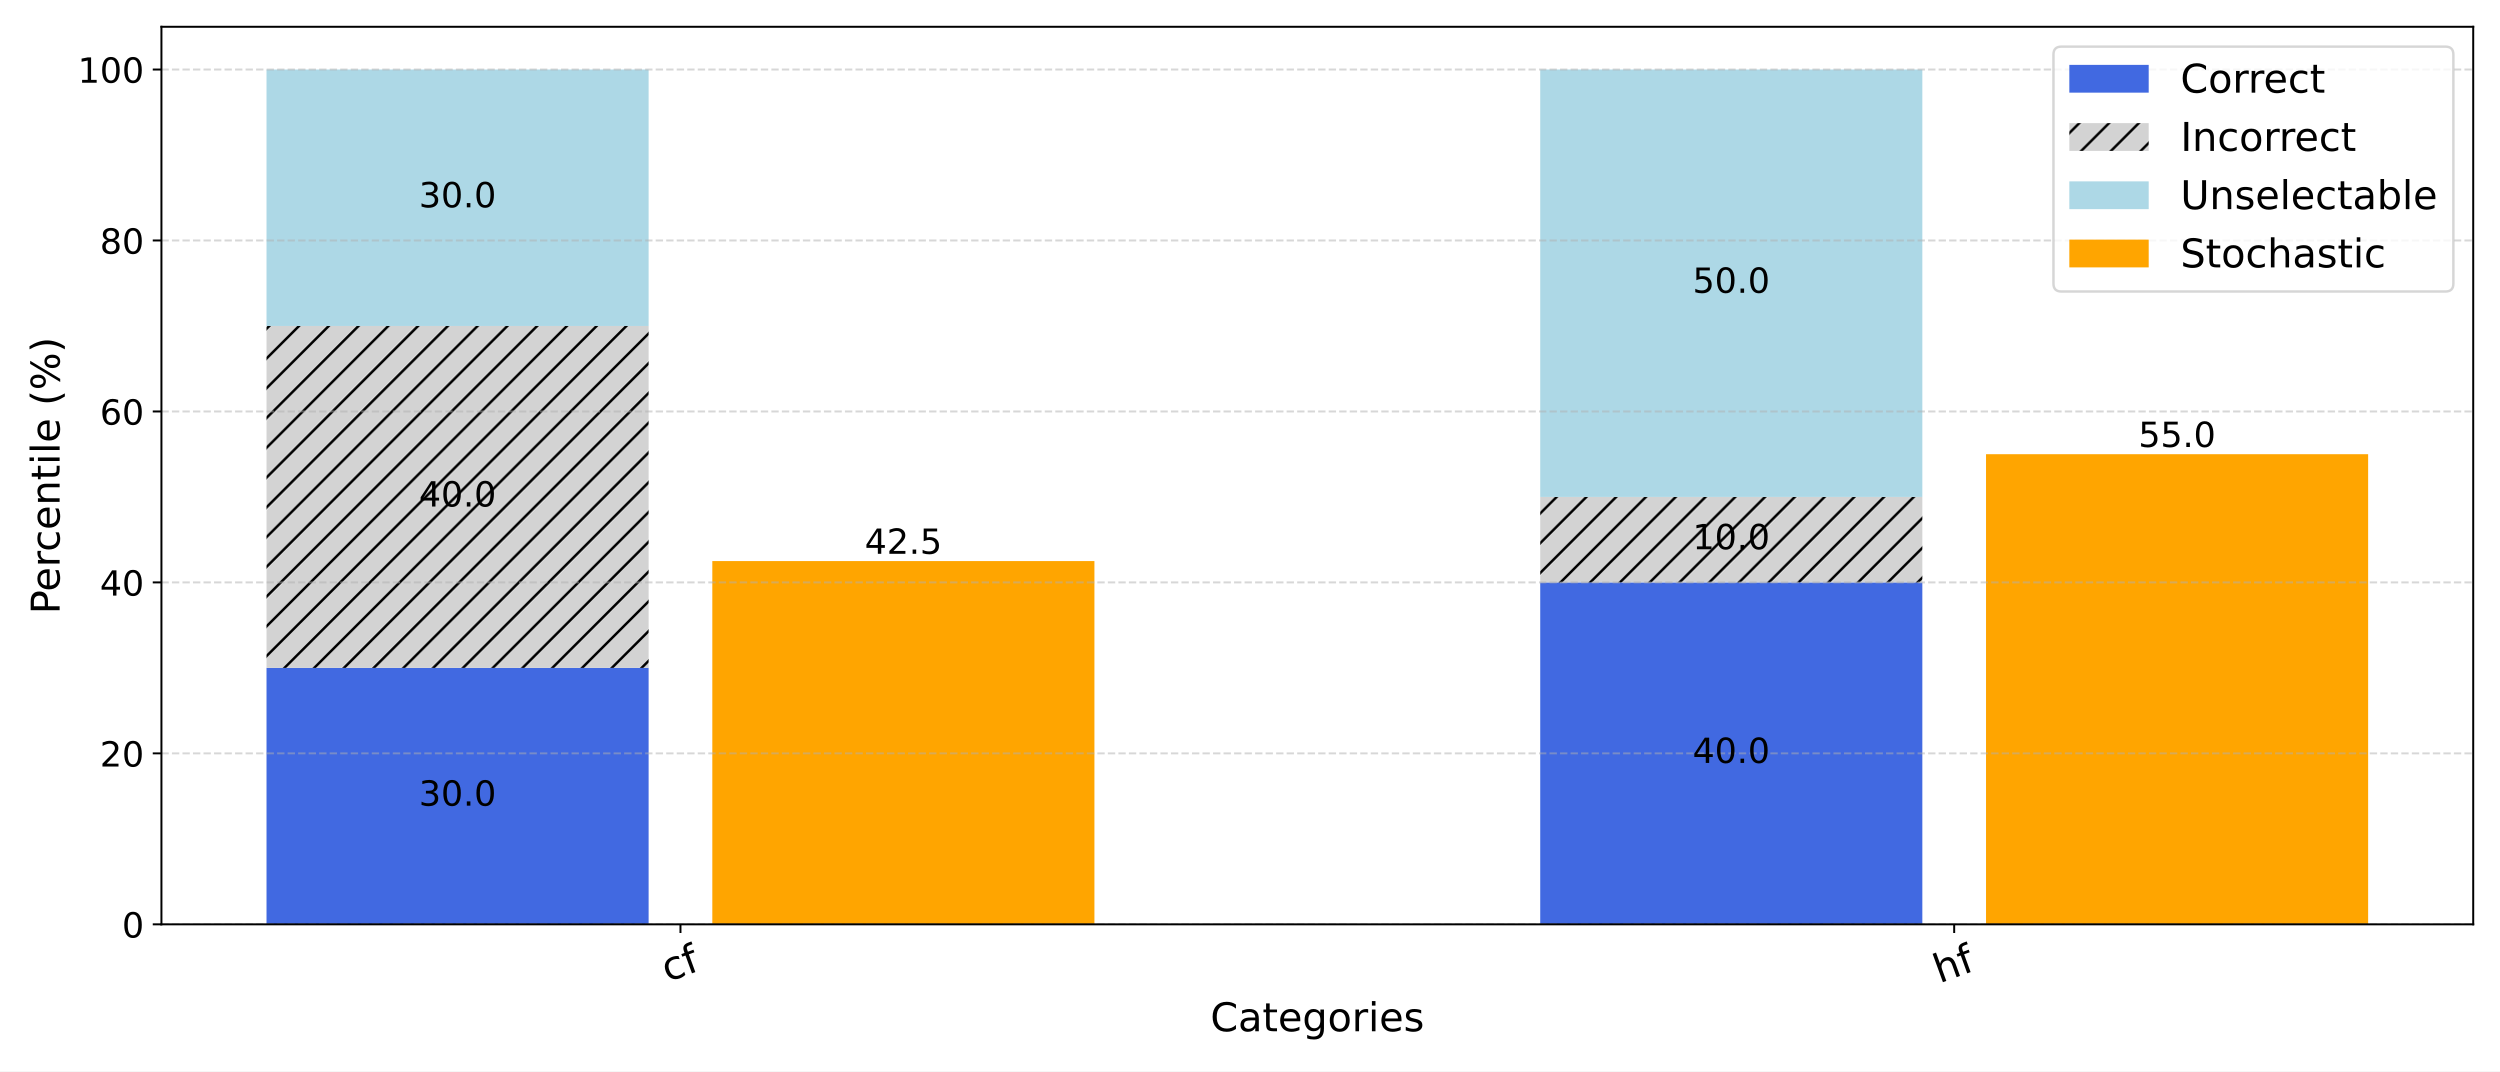
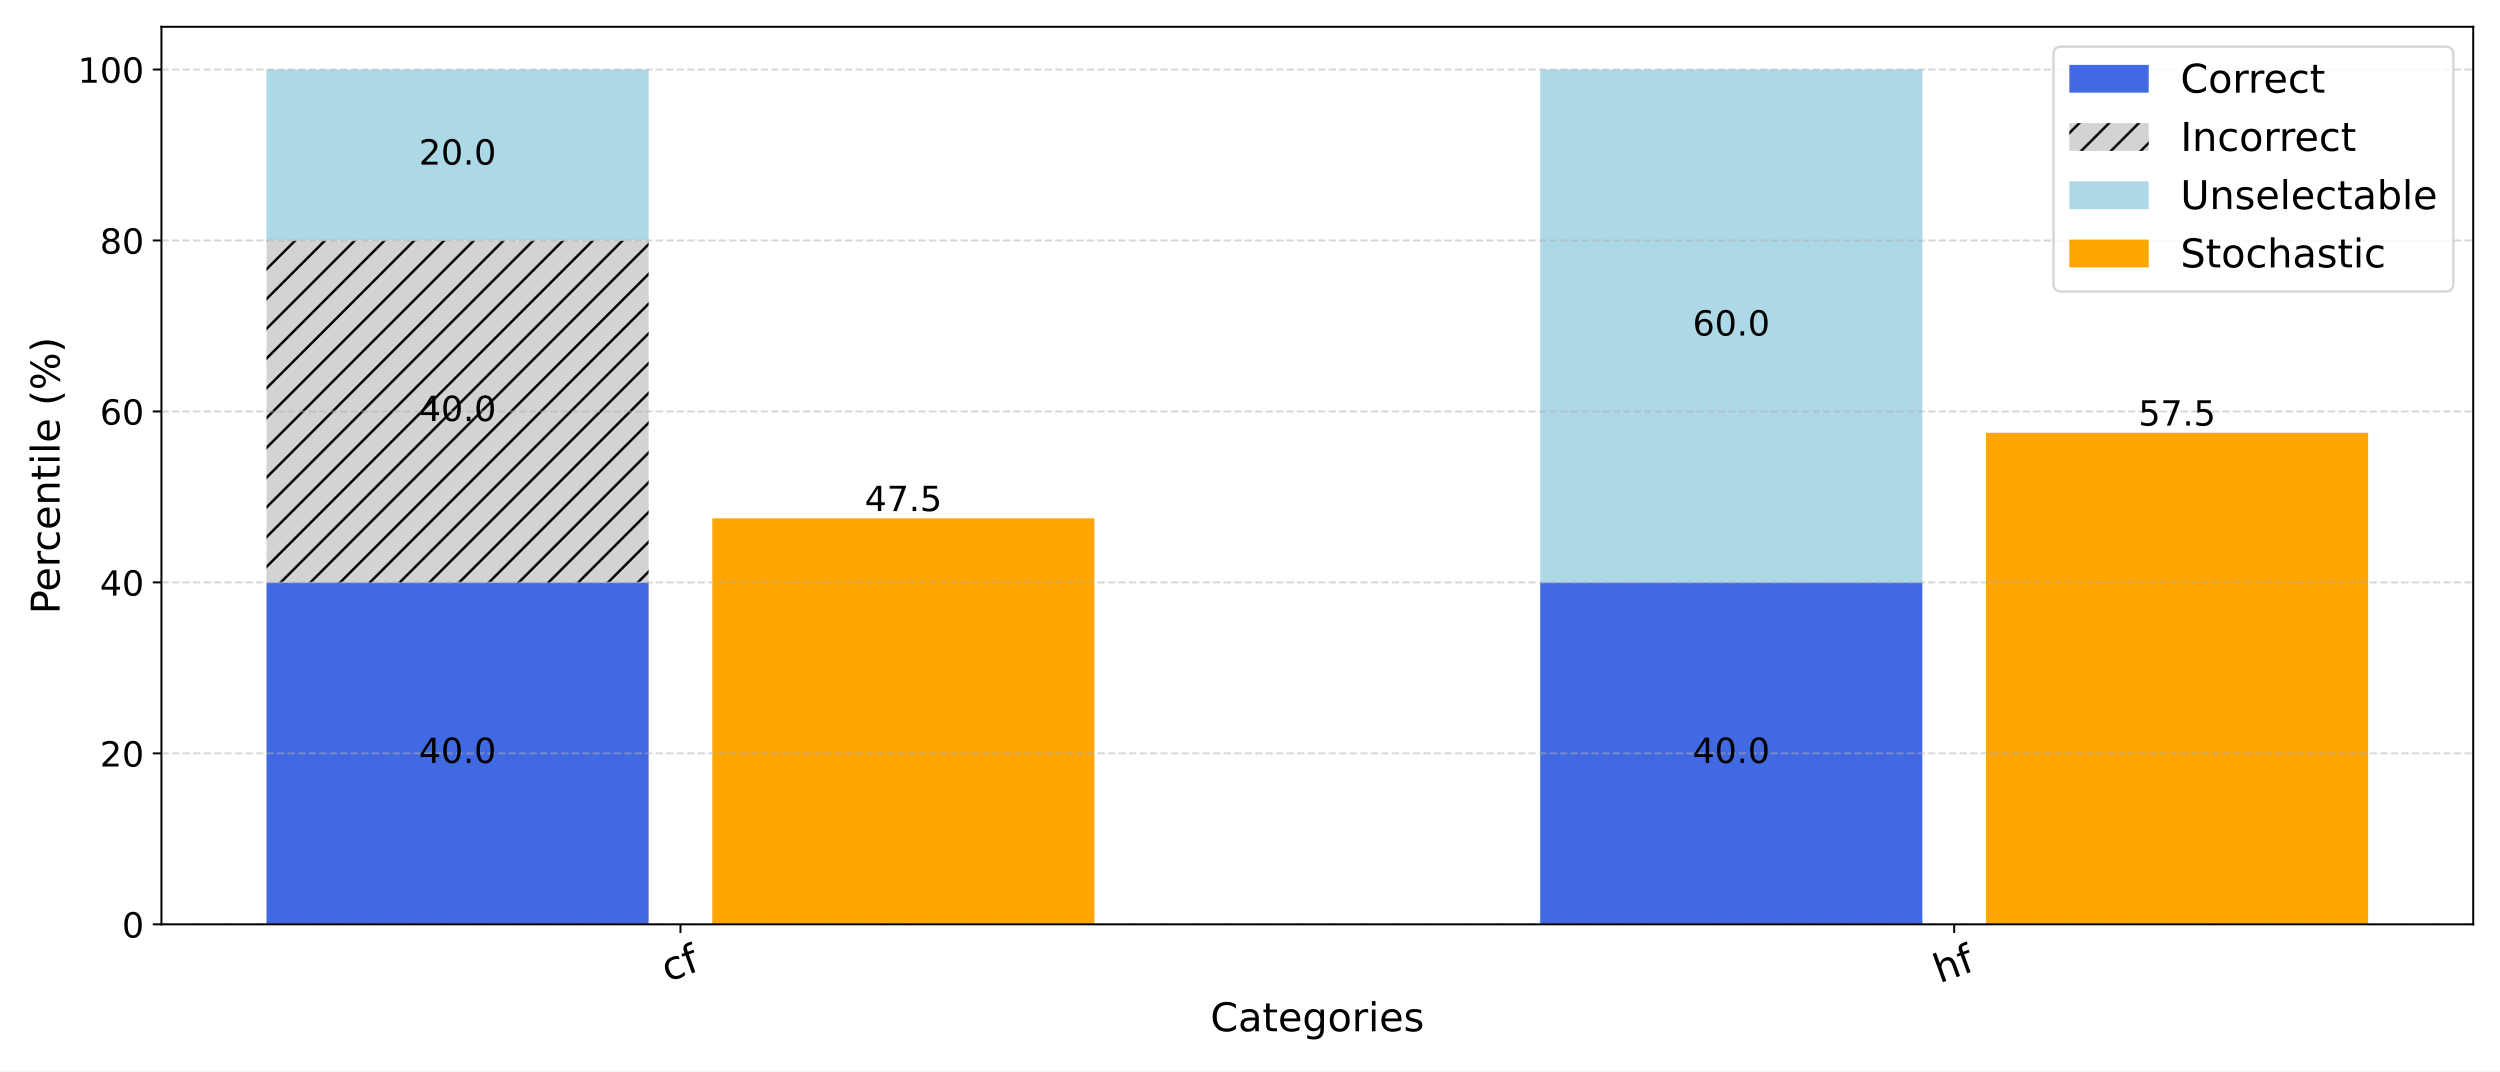
<svg xmlns="http://www.w3.org/2000/svg" xmlns:xlink="http://www.w3.org/1999/xlink" width="1008pt" height="432pt" viewBox="0 0 1008 432" version="1.1">
  <defs>
    <style type="text/css">*{stroke-linejoin: round; stroke-linecap: butt}</style>
  </defs>
  <g id="figure_1">
    <g id="patch_1">
      <path d="M 0 432  L 1008 432  L 1008 0  L 0 0  z " style="fill: #ffffff" />
    </g>
    <g id="axes_1">
      <g id="patch_2">
        <path d="M 65.09 372.692  L 997.2 372.692  L 997.2 10.8  L 65.09 10.8  z " style="fill: #ffffff" />
      </g>
      <g id="patch_3">
-         <path d="M 107.459 372.692  L 261.526 372.692  L 261.526 269.294  L 107.459 269.294  z " clip-path="url(#p1974ed58ea)" style="fill: #4169e1" />
+         <path d="M 107.459 372.692  L 261.526 372.692  L 261.526 234.828  L 107.459 234.828  z " clip-path="url(#pee7a0359c4)" style="fill: #4169e1" />
      </g>
      <g id="patch_4">
-         <path d="M 621.018 372.692  L 775.086 372.692  L 775.086 234.828  L 621.018 234.828  z " clip-path="url(#p1974ed58ea)" style="fill: #4169e1" />
+         <path d="M 621.018 372.692  L 775.086 372.692  L 775.086 234.828  L 621.018 234.828  z " clip-path="url(#pee7a0359c4)" style="fill: #4169e1" />
      </g>
      <g id="patch_5">
-         <path d="M 107.459 269.294  L 261.526 269.294  L 261.526 131.431  L 107.459 131.431  z " clip-path="url(#p1974ed58ea)" style="fill: url(#h839815d076)" />
+         <path d="M 107.459 234.828  L 261.526 234.828  L 261.526 96.965  L 107.459 96.965  z " clip-path="url(#pee7a0359c4)" style="fill: url(#h8528703fcd)" />
      </g>
      <g id="patch_6">
-         <path d="M 621.018 234.828  L 775.086 234.828  L 775.086 200.362  L 621.018 200.362  z " clip-path="url(#p1974ed58ea)" style="fill: url(#h839815d076)" />
+         <path d="M 621.018 234.828  L 775.086 234.828  L 775.086 234.828  L 621.018 234.828  z " clip-path="url(#pee7a0359c4)" style="fill: url(#h8528703fcd)" />
      </g>
      <g id="patch_7">
-         <path d="M 107.459 131.431  L 261.526 131.431  L 261.526 28.033  L 107.459 28.033  z " clip-path="url(#p1974ed58ea)" style="fill: #add8e6" />
+         <path d="M 107.459 96.965  L 261.526 96.965  L 261.526 28.033  L 107.459 28.033  z " clip-path="url(#pee7a0359c4)" style="fill: #add8e6" />
      </g>
      <g id="patch_8">
-         <path d="M 621.018 200.362  L 775.086 200.362  L 775.086 28.033  L 621.018 28.033  z " clip-path="url(#p1974ed58ea)" style="fill: #add8e6" />
+         <path d="M 621.018 234.828  L 775.086 234.828  L 775.086 28.033  L 621.018 28.033  z " clip-path="url(#pee7a0359c4)" style="fill: #add8e6" />
      </g>
      <g id="patch_9">
-         <path d="M 287.204 372.692  L 441.272 372.692  L 441.272 226.212  L 287.204 226.212  z " clip-path="url(#p1974ed58ea)" style="fill: #ffa500" />
+         <path d="M 287.204 372.692  L 441.272 372.692  L 441.272 208.979  L 287.204 208.979  z " clip-path="url(#pee7a0359c4)" style="fill: #ffa500" />
      </g>
      <g id="patch_10">
-         <path d="M 800.764 372.692  L 954.831 372.692  L 954.831 183.129  L 800.764 183.129  z " clip-path="url(#p1974ed58ea)" style="fill: #ffa500" />
+         <path d="M 800.764 372.692  L 954.831 372.692  L 954.831 174.513  L 800.764 174.513  z " clip-path="url(#pee7a0359c4)" style="fill: #ffa500" />
      </g>
      <g id="matplotlib.axis_1">
        <g id="xtick_1">
          <g id="line2d_1">
            <defs>
-               <path id="ma0d7474173" d="M 0 0  L 0 3.5  " style="stroke: #000000; stroke-width: 0.8" />
+               <path id="m776e7d8047" d="M 0 0  L 0 3.5  " style="stroke: #000000; stroke-width: 0.8" />
            </defs>
            <g>
-               <use xlink:href="#ma0d7474173" x="274.365" y="372.692" style="stroke: #000000; stroke-width: 0.8" />
+               <use xlink:href="#m776e7d8047" x="274.365" y="372.692" style="stroke: #000000; stroke-width: 0.8" />
            </g>
          </g>
          <g id="text_1">
            <text style="font-size: 16px; font-family: 'DejaVu Sans', 'Bitstream Vera Sans', 'Computer Modern Sans Serif', 'Lucida Grande', 'Verdana', 'Geneva', 'Lucid', 'Arial', 'Helvetica', 'Avant Garde', sans-serif" transform="translate(269.0955 396.0515) rotate(-20)">cf</text>
          </g>
        </g>
        <g id="xtick_2">
          <g id="line2d_2">
            <g>
-               <use xlink:href="#ma0d7474173" x="787.925" y="372.692" style="stroke: #000000; stroke-width: 0.8" />
+               <use xlink:href="#m776e7d8047" x="787.925" y="372.692" style="stroke: #000000; stroke-width: 0.8" />
            </g>
          </g>
          <g id="text_2">
            <text style="font-size: 16px; font-family: 'DejaVu Sans', 'Bitstream Vera Sans', 'Computer Modern Sans Serif', 'Lucida Grande', 'Verdana', 'Geneva', 'Lucid', 'Arial', 'Helvetica', 'Avant Garde', sans-serif" transform="translate(782.024 396.5107) rotate(-20)">hf</text>
          </g>
        </g>
        <g id="text_3">
          <text style="font-size: 16px; font-family: 'DejaVu Sans', 'Bitstream Vera Sans', 'Computer Modern Sans Serif', 'Lucida Grande', 'Verdana', 'Geneva', 'Lucid', 'Arial', 'Helvetica', 'Avant Garde', sans-serif; text-anchor: middle" x="531.145" y="415.795" transform="rotate(-0 531.145 415.795)">Categories</text>
        </g>
      </g>
      <g id="matplotlib.axis_2">
        <g id="ytick_1">
          <g id="line2d_3">
-             <path d="M 65.09 372.692  L 997.2 372.692  " clip-path="url(#p1974ed58ea)" style="fill: none; stroke-dasharray: 2.96,1.28; stroke-dashoffset: 0; stroke: #b0b0b0; stroke-opacity: 0.5; stroke-width: 0.8" />
+             <path d="M 65.09 372.692  L 997.2 372.692  " clip-path="url(#pee7a0359c4)" style="fill: none; stroke-dasharray: 2.96,1.28; stroke-dashoffset: 0; stroke: #b0b0b0; stroke-opacity: 0.5; stroke-width: 0.8" />
          </g>
          <g id="line2d_4">
            <defs>
-               <path id="m03243bebb1" d="M 0 0  L -3.5 0  " style="stroke: #000000; stroke-width: 0.8" />
+               <path id="mf5e6910383" d="M 0 0  L -3.5 0  " style="stroke: #000000; stroke-width: 0.8" />
            </defs>
            <g>
-               <use xlink:href="#m03243bebb1" x="65.09" y="372.692" style="stroke: #000000; stroke-width: 0.8" />
+               <use xlink:href="#mf5e6910383" x="65.09" y="372.692" style="stroke: #000000; stroke-width: 0.8" />
            </g>
          </g>
          <g id="text_4">
            <text style="font-size: 14px; font-family: 'DejaVu Sans', 'Bitstream Vera Sans', 'Computer Modern Sans Serif', 'Lucida Grande', 'Verdana', 'Geneva', 'Lucid', 'Arial', 'Helvetica', 'Avant Garde', sans-serif; text-anchor: end" x="58.09" y="378.011" transform="rotate(-0 58.09 378.0108)">0</text>
          </g>
        </g>
        <g id="ytick_2">
          <g id="line2d_5">
-             <path d="M 65.09 303.76  L 997.2 303.76  " clip-path="url(#p1974ed58ea)" style="fill: none; stroke-dasharray: 2.96,1.28; stroke-dashoffset: 0; stroke: #b0b0b0; stroke-opacity: 0.5; stroke-width: 0.8" />
+             <path d="M 65.09 303.76  L 997.2 303.76  " clip-path="url(#pee7a0359c4)" style="fill: none; stroke-dasharray: 2.96,1.28; stroke-dashoffset: 0; stroke: #b0b0b0; stroke-opacity: 0.5; stroke-width: 0.8" />
          </g>
          <g id="line2d_6">
            <g>
-               <use xlink:href="#m03243bebb1" x="65.09" y="303.76" style="stroke: #000000; stroke-width: 0.8" />
+               <use xlink:href="#mf5e6910383" x="65.09" y="303.76" style="stroke: #000000; stroke-width: 0.8" />
            </g>
          </g>
          <g id="text_5">
            <text style="font-size: 14px; font-family: 'DejaVu Sans', 'Bitstream Vera Sans', 'Computer Modern Sans Serif', 'Lucida Grande', 'Verdana', 'Geneva', 'Lucid', 'Arial', 'Helvetica', 'Avant Garde', sans-serif; text-anchor: end" x="58.09" y="309.079" transform="rotate(-0 58.09 309.079)">20</text>
          </g>
        </g>
        <g id="ytick_3">
          <g id="line2d_7">
-             <path d="M 65.09 234.828  L 997.2 234.828  " clip-path="url(#p1974ed58ea)" style="fill: none; stroke-dasharray: 2.96,1.28; stroke-dashoffset: 0; stroke: #b0b0b0; stroke-opacity: 0.5; stroke-width: 0.8" />
+             <path d="M 65.09 234.828  L 997.2 234.828  " clip-path="url(#pee7a0359c4)" style="fill: none; stroke-dasharray: 2.96,1.28; stroke-dashoffset: 0; stroke: #b0b0b0; stroke-opacity: 0.5; stroke-width: 0.8" />
          </g>
          <g id="line2d_8">
            <g>
-               <use xlink:href="#m03243bebb1" x="65.09" y="234.828" style="stroke: #000000; stroke-width: 0.8" />
+               <use xlink:href="#mf5e6910383" x="65.09" y="234.828" style="stroke: #000000; stroke-width: 0.8" />
            </g>
          </g>
          <g id="text_6">
            <text style="font-size: 14px; font-family: 'DejaVu Sans', 'Bitstream Vera Sans', 'Computer Modern Sans Serif', 'Lucida Grande', 'Verdana', 'Geneva', 'Lucid', 'Arial', 'Helvetica', 'Avant Garde', sans-serif; text-anchor: end" x="58.09" y="240.147" transform="rotate(-0 58.09 240.1472)">40</text>
          </g>
        </g>
        <g id="ytick_4">
          <g id="line2d_9">
-             <path d="M 65.09 165.897  L 997.2 165.897  " clip-path="url(#p1974ed58ea)" style="fill: none; stroke-dasharray: 2.96,1.28; stroke-dashoffset: 0; stroke: #b0b0b0; stroke-opacity: 0.5; stroke-width: 0.8" />
+             <path d="M 65.09 165.897  L 997.2 165.897  " clip-path="url(#pee7a0359c4)" style="fill: none; stroke-dasharray: 2.96,1.28; stroke-dashoffset: 0; stroke: #b0b0b0; stroke-opacity: 0.5; stroke-width: 0.8" />
          </g>
          <g id="line2d_10">
            <g>
-               <use xlink:href="#m03243bebb1" x="65.09" y="165.897" style="stroke: #000000; stroke-width: 0.8" />
+               <use xlink:href="#mf5e6910383" x="65.09" y="165.897" style="stroke: #000000; stroke-width: 0.8" />
            </g>
          </g>
          <g id="text_7">
            <text style="font-size: 14px; font-family: 'DejaVu Sans', 'Bitstream Vera Sans', 'Computer Modern Sans Serif', 'Lucida Grande', 'Verdana', 'Geneva', 'Lucid', 'Arial', 'Helvetica', 'Avant Garde', sans-serif; text-anchor: end" x="58.09" y="171.215" transform="rotate(-0 58.09 171.2154)">60</text>
          </g>
        </g>
        <g id="ytick_5">
          <g id="line2d_11">
-             <path d="M 65.09 96.965  L 997.2 96.965  " clip-path="url(#p1974ed58ea)" style="fill: none; stroke-dasharray: 2.96,1.28; stroke-dashoffset: 0; stroke: #b0b0b0; stroke-opacity: 0.5; stroke-width: 0.8" />
+             <path d="M 65.09 96.965  L 997.2 96.965  " clip-path="url(#pee7a0359c4)" style="fill: none; stroke-dasharray: 2.96,1.28; stroke-dashoffset: 0; stroke: #b0b0b0; stroke-opacity: 0.5; stroke-width: 0.8" />
          </g>
          <g id="line2d_12">
            <g>
-               <use xlink:href="#m03243bebb1" x="65.09" y="96.965" style="stroke: #000000; stroke-width: 0.8" />
+               <use xlink:href="#mf5e6910383" x="65.09" y="96.965" style="stroke: #000000; stroke-width: 0.8" />
            </g>
          </g>
          <g id="text_8">
            <text style="font-size: 14px; font-family: 'DejaVu Sans', 'Bitstream Vera Sans', 'Computer Modern Sans Serif', 'Lucida Grande', 'Verdana', 'Geneva', 'Lucid', 'Arial', 'Helvetica', 'Avant Garde', sans-serif; text-anchor: end" x="58.09" y="102.284" transform="rotate(-0 58.09 102.2836)">80</text>
          </g>
        </g>
        <g id="ytick_6">
          <g id="line2d_13">
-             <path d="M 65.09 28.033  L 997.2 28.033  " clip-path="url(#p1974ed58ea)" style="fill: none; stroke-dasharray: 2.96,1.28; stroke-dashoffset: 0; stroke: #b0b0b0; stroke-opacity: 0.5; stroke-width: 0.8" />
+             <path d="M 65.09 28.033  L 997.2 28.033  " clip-path="url(#pee7a0359c4)" style="fill: none; stroke-dasharray: 2.96,1.28; stroke-dashoffset: 0; stroke: #b0b0b0; stroke-opacity: 0.5; stroke-width: 0.8" />
          </g>
          <g id="line2d_14">
            <g>
-               <use xlink:href="#m03243bebb1" x="65.09" y="28.033" style="stroke: #000000; stroke-width: 0.8" />
+               <use xlink:href="#mf5e6910383" x="65.09" y="28.033" style="stroke: #000000; stroke-width: 0.8" />
            </g>
          </g>
          <g id="text_9">
            <text style="font-size: 14px; font-family: 'DejaVu Sans', 'Bitstream Vera Sans', 'Computer Modern Sans Serif', 'Lucida Grande', 'Verdana', 'Geneva', 'Lucid', 'Arial', 'Helvetica', 'Avant Garde', sans-serif; text-anchor: end" x="58.09" y="33.352" transform="rotate(-0 58.09 33.35185)">100</text>
          </g>
        </g>
        <g id="text_10">
          <text style="font-size: 16px; font-family: 'DejaVu Sans', 'Bitstream Vera Sans', 'Computer Modern Sans Serif', 'Lucida Grande', 'Verdana', 'Geneva', 'Lucid', 'Arial', 'Helvetica', 'Avant Garde', sans-serif; text-anchor: middle" x="24.04" y="191.746" transform="rotate(-90 24.04 191.7459)">Percentile (%)</text>
        </g>
      </g>
      <g id="patch_11">
        <path d="M 65.09 372.692  L 65.09 10.8  " style="fill: none; stroke: #000000; stroke-width: 0.8; stroke-linejoin: miter; stroke-linecap: square" />
      </g>
      <g id="patch_12">
        <path d="M 997.2 372.692  L 997.2 10.8  " style="fill: none; stroke: #000000; stroke-width: 0.8; stroke-linejoin: miter; stroke-linecap: square" />
      </g>
      <g id="patch_13">
        <path d="M 65.09 372.692  L 997.2 372.692  " style="fill: none; stroke: #000000; stroke-width: 0.8; stroke-linejoin: miter; stroke-linecap: square" />
      </g>
      <g id="patch_14">
        <path d="M 65.09 10.8  L 997.2 10.8  " style="fill: none; stroke: #000000; stroke-width: 0.8; stroke-linejoin: miter; stroke-linecap: square" />
      </g>
      <g id="text_11">
-         <text style="font-size: 14px; font-family: 'DejaVu Sans', 'Bitstream Vera Sans', 'Computer Modern Sans Serif', 'Lucida Grande', 'Verdana', 'Geneva', 'Lucid', 'Arial', 'Helvetica', 'Avant Garde', sans-serif; text-anchor: middle" x="184.493" y="324.856" transform="rotate(-0 184.4925 324.8562)">30.0</text>
+         <text style="font-size: 14px; font-family: 'DejaVu Sans', 'Bitstream Vera Sans', 'Computer Modern Sans Serif', 'Lucida Grande', 'Verdana', 'Geneva', 'Lucid', 'Arial', 'Helvetica', 'Avant Garde', sans-serif; text-anchor: middle" x="184.493" y="307.623" transform="rotate(-0 184.4925 307.6232)">40.0</text>
      </g>
      <g id="text_12">
        <text style="font-size: 14px; font-family: 'DejaVu Sans', 'Bitstream Vera Sans', 'Computer Modern Sans Serif', 'Lucida Grande', 'Verdana', 'Geneva', 'Lucid', 'Arial', 'Helvetica', 'Avant Garde', sans-serif; text-anchor: middle" x="698.052" y="307.623" transform="rotate(-0 698.0517 307.6232)">40.0</text>
      </g>
      <g id="text_13">
-         <text style="font-size: 14px; font-family: 'DejaVu Sans', 'Bitstream Vera Sans', 'Computer Modern Sans Serif', 'Lucida Grande', 'Verdana', 'Geneva', 'Lucid', 'Arial', 'Helvetica', 'Avant Garde', sans-serif; text-anchor: middle" x="184.493" y="204.226" transform="rotate(-0 184.4925 204.2255)">40.0</text>
+         <text style="font-size: 14px; font-family: 'DejaVu Sans', 'Bitstream Vera Sans', 'Computer Modern Sans Serif', 'Lucida Grande', 'Verdana', 'Geneva', 'Lucid', 'Arial', 'Helvetica', 'Avant Garde', sans-serif; text-anchor: middle" x="184.493" y="169.76" transform="rotate(-0 184.4925 169.7596)">40.0</text>
      </g>
      <g id="text_14">
-         <text style="font-size: 14px; font-family: 'DejaVu Sans', 'Bitstream Vera Sans', 'Computer Modern Sans Serif', 'Lucida Grande', 'Verdana', 'Geneva', 'Lucid', 'Arial', 'Helvetica', 'Avant Garde', sans-serif; text-anchor: middle" x="698.052" y="221.458" transform="rotate(-0 698.0517 221.4585)">10.0</text>
+         <text style="font-size: 14px; font-family: 'DejaVu Sans', 'Bitstream Vera Sans', 'Computer Modern Sans Serif', 'Lucida Grande', 'Verdana', 'Geneva', 'Lucid', 'Arial', 'Helvetica', 'Avant Garde', sans-serif; text-anchor: middle" x="184.493" y="66.362" transform="rotate(-0 184.4925 66.36196)">20.0</text>
      </g>
      <g id="text_15">
-         <text style="font-size: 14px; font-family: 'DejaVu Sans', 'Bitstream Vera Sans', 'Computer Modern Sans Serif', 'Lucida Grande', 'Verdana', 'Geneva', 'Lucid', 'Arial', 'Helvetica', 'Avant Garde', sans-serif; text-anchor: middle" x="184.493" y="83.595" transform="rotate(-0 184.4925 83.59491)">30.0</text>
+         <text style="font-size: 14px; font-family: 'DejaVu Sans', 'Bitstream Vera Sans', 'Computer Modern Sans Serif', 'Lucida Grande', 'Verdana', 'Geneva', 'Lucid', 'Arial', 'Helvetica', 'Avant Garde', sans-serif; text-anchor: middle" x="698.052" y="135.294" transform="rotate(-0 698.0517 135.2937)">60.0</text>
      </g>
      <g id="text_16">
-         <text style="font-size: 14px; font-family: 'DejaVu Sans', 'Bitstream Vera Sans', 'Computer Modern Sans Serif', 'Lucida Grande', 'Verdana', 'Geneva', 'Lucid', 'Arial', 'Helvetica', 'Avant Garde', sans-serif; text-anchor: middle" x="698.052" y="118.061" transform="rotate(-0 698.0517 118.0608)">50.0</text>
+         <text style="font-size: 14px; font-family: 'DejaVu Sans', 'Bitstream Vera Sans', 'Computer Modern Sans Serif', 'Lucida Grande', 'Verdana', 'Geneva', 'Lucid', 'Arial', 'Helvetica', 'Avant Garde', sans-serif; text-anchor: middle" x="364.238" y="206.067" transform="rotate(-0 364.2383 206.0673)">47.5</text>
      </g>
      <g id="text_17">
-         <text style="font-size: 14px; font-family: 'DejaVu Sans', 'Bitstream Vera Sans', 'Computer Modern Sans Serif', 'Lucida Grande', 'Verdana', 'Geneva', 'Lucid', 'Arial', 'Helvetica', 'Avant Garde', sans-serif; text-anchor: middle" x="364.238" y="223.3" transform="rotate(-0 364.2383 223.3003)">42.5</text>
-       </g>
-       <g id="text_18">
-         <text style="font-size: 14px; font-family: 'DejaVu Sans', 'Bitstream Vera Sans', 'Computer Modern Sans Serif', 'Lucida Grande', 'Verdana', 'Geneva', 'Lucid', 'Arial', 'Helvetica', 'Avant Garde', sans-serif; text-anchor: middle" x="877.797" y="180.218" transform="rotate(-0 877.7975 180.2179)">55.0</text>
+         <text style="font-size: 14px; font-family: 'DejaVu Sans', 'Bitstream Vera Sans', 'Computer Modern Sans Serif', 'Lucida Grande', 'Verdana', 'Geneva', 'Lucid', 'Arial', 'Helvetica', 'Avant Garde', sans-serif; text-anchor: middle" x="877.797" y="171.601" transform="rotate(-0 877.7975 171.6014)">57.5</text>
      </g>
      <g id="legend_1">
        <g id="patch_15">
          <path d="M 831.158 117.54  L 986 117.54  Q 989.2 117.54 989.2 114.34  L 989.2 22  Q 989.2 18.8 986 18.8  L 831.158 18.8  Q 827.957 18.8 827.957 22  L 827.957 114.34  Q 827.957 117.54 831.158 117.54  z " style="fill: #ffffff; opacity: 0.8; stroke: #cccccc; stroke-linejoin: miter" />
        </g>
        <g id="patch_16">
          <path d="M 834.357 37.358  L 866.357 37.358  L 866.357 26.157  L 834.357 26.157  z " style="fill: #4169e1" />
        </g>
+         <g id="text_18">
+           <text style="font-size: 16px; font-family: 'DejaVu Sans', 'Bitstream Vera Sans', 'Computer Modern Sans Serif', 'Lucida Grande', 'Verdana', 'Geneva', 'Lucid', 'Arial', 'Helvetica', 'Avant Garde', sans-serif; text-anchor: start" x="879.158" y="37.358" transform="rotate(-0 879.1575 37.3575)">Correct</text>
+         </g>
+         <g id="patch_17">
+           <path d="M 834.357 60.843  L 866.357 60.843  L 866.357 49.642  L 834.357 49.642  z " style="fill: url(#h8528703fcd)" />
+         </g>
        <g id="text_19">
-           <text style="font-size: 16px; font-family: 'DejaVu Sans', 'Bitstream Vera Sans', 'Computer Modern Sans Serif', 'Lucida Grande', 'Verdana', 'Geneva', 'Lucid', 'Arial', 'Helvetica', 'Avant Garde', sans-serif; text-anchor: start" x="879.158" y="37.358" transform="rotate(-0 879.1575 37.3575)">Correct</text>
-         </g>
-         <g id="patch_17">
-           <path d="M 834.357 60.843  L 866.357 60.843  L 866.357 49.642  L 834.357 49.642  z " style="fill: url(#h839815d076)" />
-         </g>
-         <g id="text_20">
          <text style="font-size: 16px; font-family: 'DejaVu Sans', 'Bitstream Vera Sans', 'Computer Modern Sans Serif', 'Lucida Grande', 'Verdana', 'Geneva', 'Lucid', 'Arial', 'Helvetica', 'Avant Garde', sans-serif; text-anchor: start" x="879.158" y="60.843" transform="rotate(-0 879.1575 60.8425)">Incorrect</text>
        </g>
        <g id="patch_18">
          <path d="M 834.357 84.328  L 866.357 84.328  L 866.357 73.127  L 834.357 73.127  z " style="fill: #add8e6" />
        </g>
-         <g id="text_21">
+         <g id="text_20">
          <text style="font-size: 16px; font-family: 'DejaVu Sans', 'Bitstream Vera Sans', 'Computer Modern Sans Serif', 'Lucida Grande', 'Verdana', 'Geneva', 'Lucid', 'Arial', 'Helvetica', 'Avant Garde', sans-serif; text-anchor: start" x="879.158" y="84.328" transform="rotate(-0 879.1575 84.3275)">Unselectable</text>
        </g>
        <g id="patch_19">
          <path d="M 834.357 107.812  L 866.357 107.812  L 866.357 96.612  L 834.357 96.612  z " style="fill: #ffa500" />
        </g>
-         <g id="text_22">
+         <g id="text_21">
          <text style="font-size: 16px; font-family: 'DejaVu Sans', 'Bitstream Vera Sans', 'Computer Modern Sans Serif', 'Lucida Grande', 'Verdana', 'Geneva', 'Lucid', 'Arial', 'Helvetica', 'Avant Garde', sans-serif; text-anchor: start" x="879.158" y="107.812" transform="rotate(-0 879.1575 107.8125)">Stochastic</text>
        </g>
      </g>
    </g>
  </g>
  <defs>
-     <clipPath id="p1974ed58ea">
+     <clipPath id="pee7a0359c4">
      <rect x="65.09" y="10.8" width="932.11" height="361.892" />
    </clipPath>
  </defs>
  <defs>
-     <pattern id="h839815d076" patternUnits="userSpaceOnUse" x="0" y="0" width="72" height="72">
+     <pattern id="h8528703fcd" patternUnits="userSpaceOnUse" x="0" y="0" width="72" height="72">
      <rect x="0" y="0" width="73" height="73" fill="#d3d3d3" />
      <path d="M -36 36  L 36 -36  M -30 42  L 42 -30  M -24 48  L 48 -24  M -18 54  L 54 -18  M -12 60  L 60 -12  M -6 66  L 66 -6  M 0 72  L 72 0  M 6 78  L 78 6  M 12 84  L 84 12  M 18 90  L 90 18  M 24 96  L 96 24  M 30 102  L 102 30  M 36 108  L 108 36  " style="fill: #000000; stroke: #000000; stroke-width: 1.0; stroke-linecap: butt; stroke-linejoin: miter" />
    </pattern>
  </defs>
</svg>
